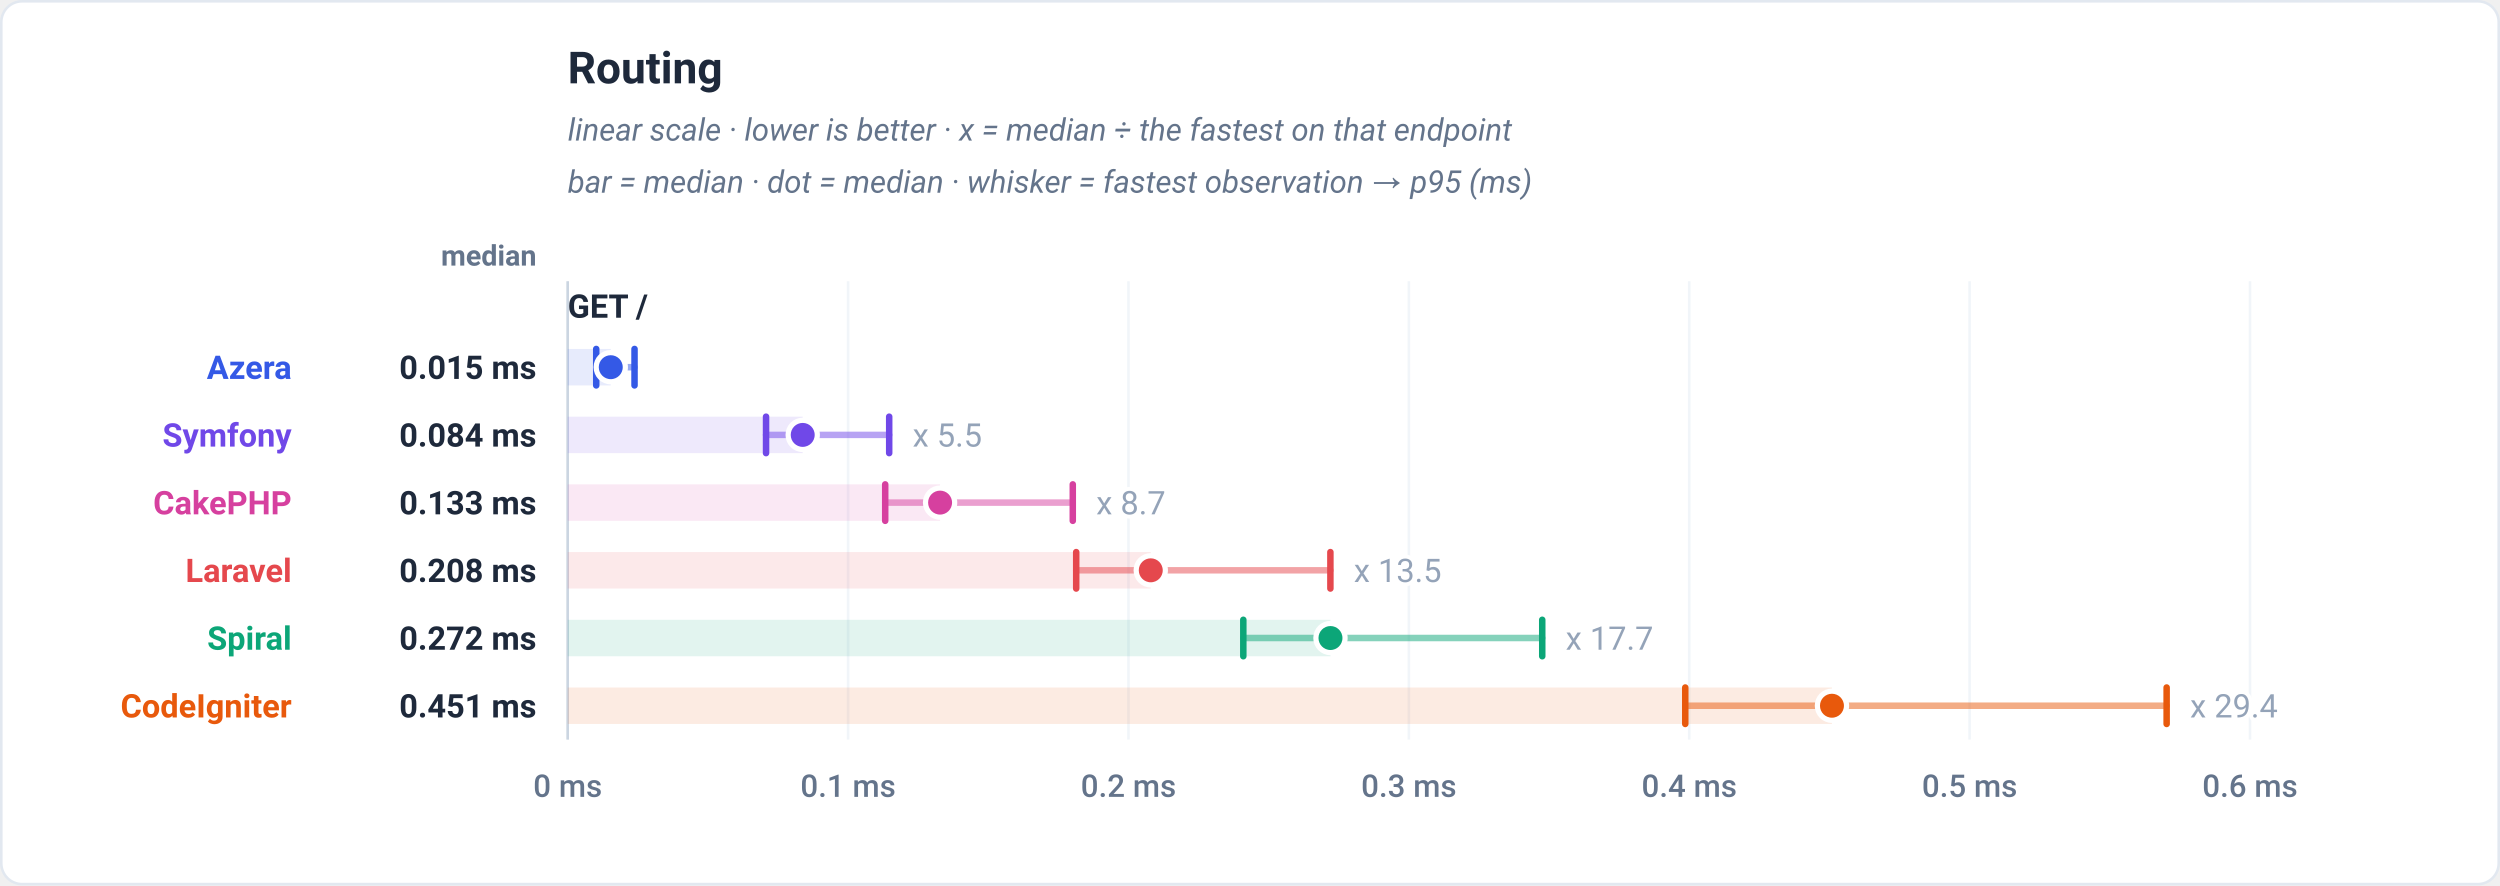
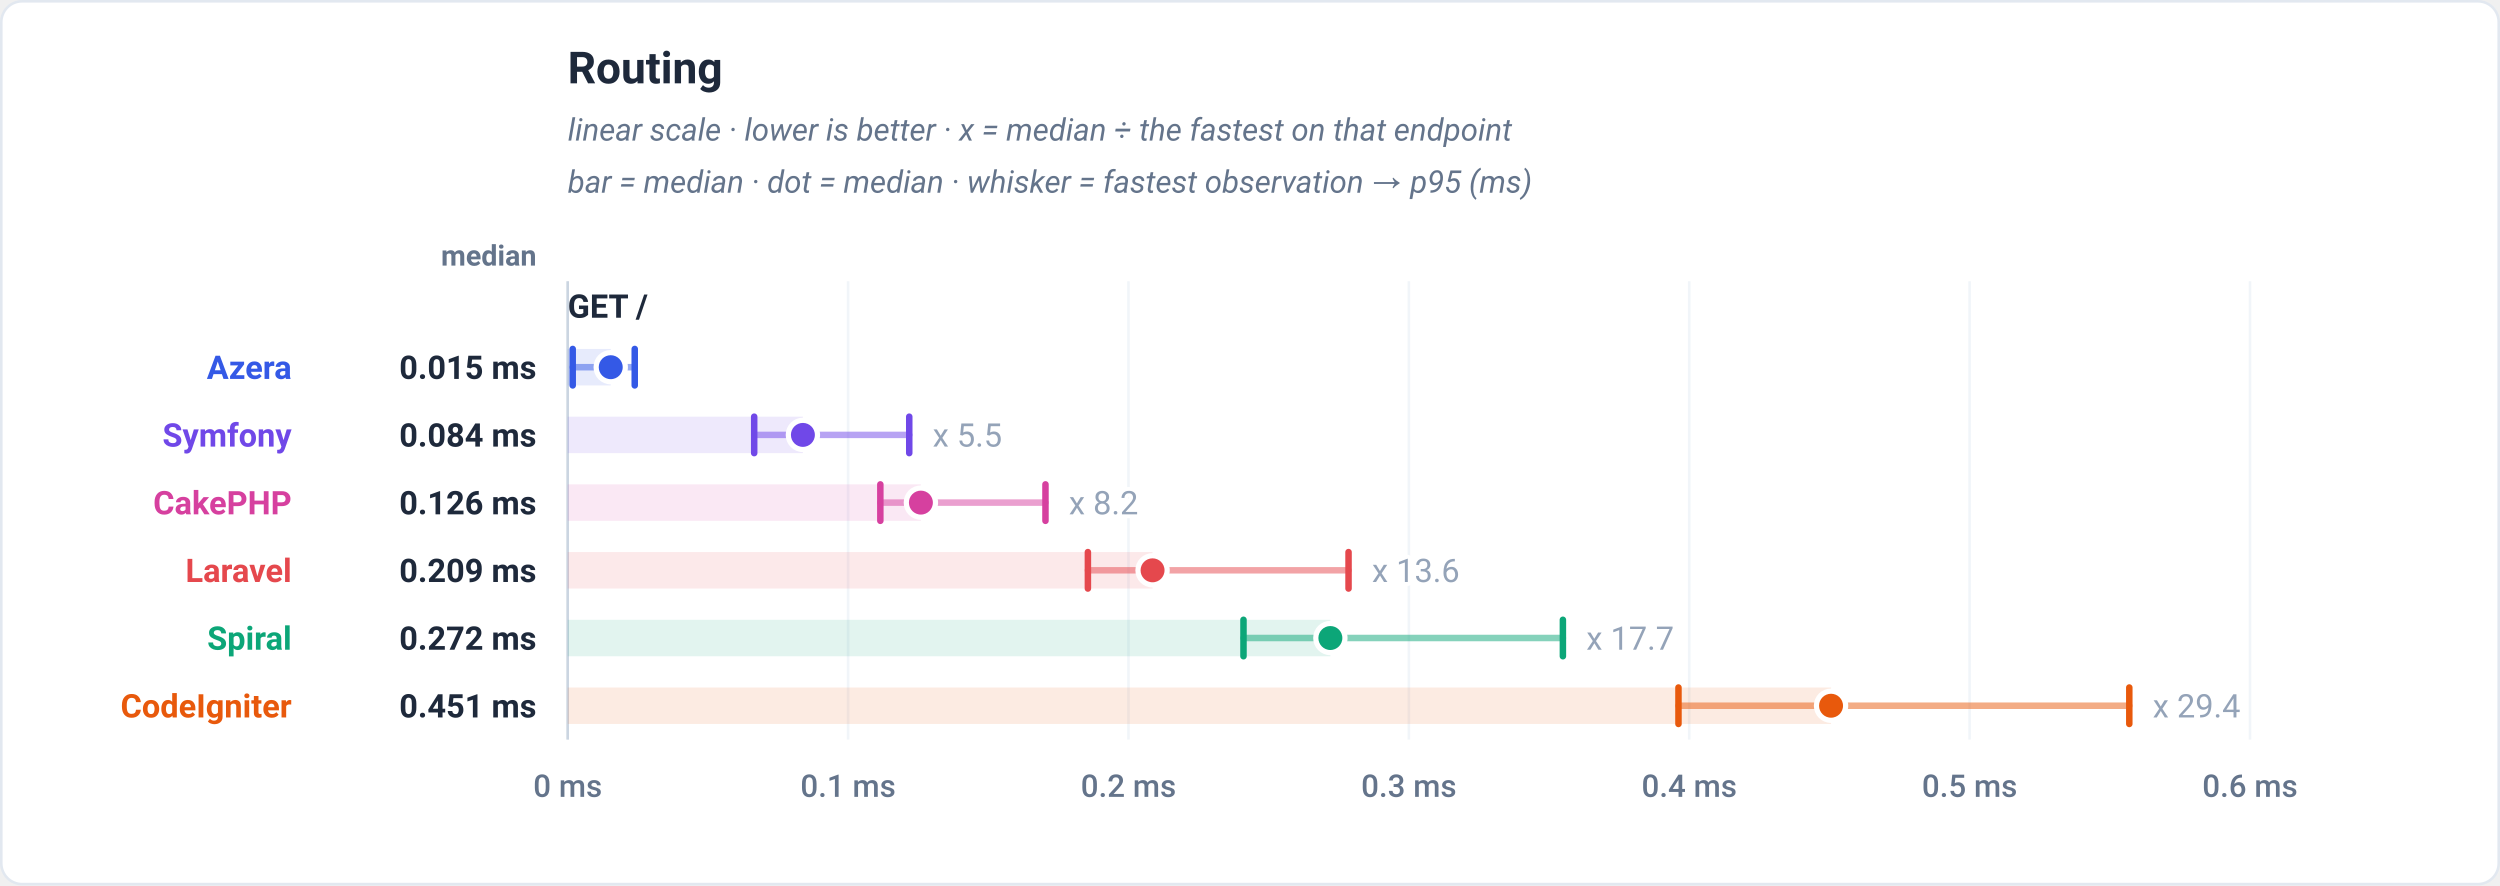
<svg xmlns="http://www.w3.org/2000/svg" viewBox="0 0 960 340" width="960" height="340" role="img" font-family="-apple-system,BlinkMacSystemFont,'Segoe UI',Roboto,Helvetica,Arial,sans-serif">
  <rect x="0.5" y="0.5" width="959" height="339" rx="8" fill="#ffffff" stroke="#e2e8f0" />
  <text x="218" y="32" font-family="-apple-system,BlinkMacSystemFont,'Segoe UI',Roboto,Helvetica,Arial,sans-serif" font-size="17" font-weight="700" fill="#1e293b" text-anchor="start">Routing</text>
  <text x="218" y="54" font-family="-apple-system,BlinkMacSystemFont,'Segoe UI',Roboto,Helvetica,Arial,sans-serif" font-size="12" font-weight="400" fill="#64748b" text-anchor="start" font-style="italic">linear scale · lower is better · x = median ÷ the fastest on that endpoint</text>
  <text x="218" y="74" font-family="-apple-system,BlinkMacSystemFont,'Segoe UI',Roboto,Helvetica,Arial,sans-serif" font-size="12" font-weight="400" fill="#64748b" text-anchor="start" font-style="italic">bar = median · dot = median · whisker = fastest observation → p95 (ms)</text>
  <text x="206" y="102" font-family="-apple-system,BlinkMacSystemFont,'Segoe UI',Roboto,Helvetica,Arial,sans-serif" font-size="11" font-weight="600" fill="#64748b" text-anchor="end">median</text>
  <line x1="218" y1="108" x2="218" y2="284" stroke="#f1f5f9" stroke-width="1" />
  <text x="218" y="306" font-family="-apple-system,BlinkMacSystemFont,'Segoe UI',Roboto,Helvetica,Arial,sans-serif" font-size="12" font-weight="500" fill="#64748b" text-anchor="middle">0 ms</text>
  <line x1="325.67" y1="108" x2="325.67" y2="284" stroke="#f1f5f9" stroke-width="1" />
  <text x="325.67" y="306" font-family="-apple-system,BlinkMacSystemFont,'Segoe UI',Roboto,Helvetica,Arial,sans-serif" font-size="12" font-weight="500" fill="#64748b" text-anchor="middle">0.1 ms</text>
  <line x1="433.33" y1="108" x2="433.33" y2="284" stroke="#f1f5f9" stroke-width="1" />
  <text x="433.33" y="306" font-family="-apple-system,BlinkMacSystemFont,'Segoe UI',Roboto,Helvetica,Arial,sans-serif" font-size="12" font-weight="500" fill="#64748b" text-anchor="middle">0.2 ms</text>
  <line x1="541" y1="108" x2="541" y2="284" stroke="#f1f5f9" stroke-width="1" />
  <text x="541" y="306" font-family="-apple-system,BlinkMacSystemFont,'Segoe UI',Roboto,Helvetica,Arial,sans-serif" font-size="12" font-weight="500" fill="#64748b" text-anchor="middle">0.3 ms</text>
  <line x1="648.67" y1="108" x2="648.67" y2="284" stroke="#f1f5f9" stroke-width="1" />
  <text x="648.67" y="306" font-family="-apple-system,BlinkMacSystemFont,'Segoe UI',Roboto,Helvetica,Arial,sans-serif" font-size="12" font-weight="500" fill="#64748b" text-anchor="middle">0.4 ms</text>
  <line x1="756.33" y1="108" x2="756.33" y2="284" stroke="#f1f5f9" stroke-width="1" />
  <text x="756.33" y="306" font-family="-apple-system,BlinkMacSystemFont,'Segoe UI',Roboto,Helvetica,Arial,sans-serif" font-size="12" font-weight="500" fill="#64748b" text-anchor="middle">0.5 ms</text>
  <line x1="864" y1="108" x2="864" y2="284" stroke="#f1f5f9" stroke-width="1" />
  <text x="864" y="306" font-family="-apple-system,BlinkMacSystemFont,'Segoe UI',Roboto,Helvetica,Arial,sans-serif" font-size="12" font-weight="500" fill="#64748b" text-anchor="middle">0.6 ms</text>
  <line x1="218" y1="108" x2="218" y2="284" stroke="#cbd5e1" stroke-width="1" />
  <text x="218" y="122" font-family="-apple-system,BlinkMacSystemFont,'Segoe UI',Roboto,Helvetica,Arial,sans-serif" font-size="12.5" font-weight="700" fill="#1e293b" text-anchor="start">GET /</text>
-   <rect x="218" y="134" width="16.53" height="14" fill="#3459e6" fill-opacity="0.12" />
-   <line x1="228.95" y1="141" x2="243.66" y2="141" stroke="#3459e6" stroke-width="2.5" stroke-linecap="round" opacity="0.5" />
-   <line x1="228.95" y1="134" x2="228.95" y2="148" stroke="#3459e6" stroke-width="2.5" stroke-linecap="round" />
-   <line x1="243.66" y1="134" x2="243.66" y2="148" stroke="#3459e6" stroke-width="2.5" stroke-linecap="round" />
-   <circle cx="234.53" cy="141" r="5.6" fill="#3459e6" stroke="#ffffff" stroke-width="2" />
+   <rect x="218" y="134" width="16.52" height="14" fill="#3459e6" fill-opacity="0.12" />
+   <line x1="219.92" y1="141" x2="243.74" y2="141" stroke="#3459e6" stroke-width="2.5" stroke-linecap="round" opacity="0.5" />
+   <line x1="219.92" y1="134" x2="219.92" y2="148" stroke="#3459e6" stroke-width="2.5" stroke-linecap="round" />
+   <line x1="243.74" y1="134" x2="243.74" y2="148" stroke="#3459e6" stroke-width="2.5" stroke-linecap="round" />
+   <circle cx="234.52" cy="141" r="5.6" fill="#3459e6" stroke="#ffffff" stroke-width="2" />
  <text x="112" y="145.5" font-family="-apple-system,BlinkMacSystemFont,'Segoe UI',Roboto,Helvetica,Arial,sans-serif" font-size="12.5" font-weight="700" fill="#3459e6" text-anchor="end">Azera</text>
  <text x="206" y="145.5" font-family="-apple-system,BlinkMacSystemFont,'Segoe UI',Roboto,Helvetica,Arial,sans-serif" font-size="12.5" font-weight="700" fill="#1e293b" text-anchor="end">0.015 ms</text>
-   <rect x="218" y="160" width="90.24" height="14" fill="#7048e8" fill-opacity="0.12" />
-   <line x1="294.16" y1="167" x2="341.45" y2="167" stroke="#7048e8" stroke-width="2.5" stroke-linecap="round" opacity="0.5" />
-   <line x1="294.16" y1="160" x2="294.16" y2="174" stroke="#7048e8" stroke-width="2.5" stroke-linecap="round" />
-   <line x1="341.45" y1="160" x2="341.45" y2="174" stroke="#7048e8" stroke-width="2.5" stroke-linecap="round" />
-   <circle cx="308.24" cy="167" r="5.6" fill="#7048e8" stroke="#ffffff" stroke-width="2" />
-   <text x="350.45" y="171.5" font-family="-apple-system,BlinkMacSystemFont,'Segoe UI',Roboto,Helvetica,Arial,sans-serif" font-size="12.5" font-weight="400" fill="#94a3b8" text-anchor="start" stroke="#ffffff" stroke-width="3" paint-order="stroke" stroke-linejoin="round">x 5.5</text>
+   <rect x="218" y="160" width="90.31" height="14" fill="#7048e8" fill-opacity="0.12" />
+   <line x1="289.61" y1="167" x2="349.15" y2="167" stroke="#7048e8" stroke-width="2.5" stroke-linecap="round" opacity="0.5" />
+   <line x1="289.61" y1="160" x2="289.61" y2="174" stroke="#7048e8" stroke-width="2.5" stroke-linecap="round" />
+   <line x1="349.15" y1="160" x2="349.15" y2="174" stroke="#7048e8" stroke-width="2.5" stroke-linecap="round" />
+   <circle cx="308.31" cy="167" r="5.6" fill="#7048e8" stroke="#ffffff" stroke-width="2" />
+   <text x="358.15" y="171.5" font-family="-apple-system,BlinkMacSystemFont,'Segoe UI',Roboto,Helvetica,Arial,sans-serif" font-size="12.5" font-weight="400" fill="#94a3b8" text-anchor="start" stroke="#ffffff" stroke-width="3" paint-order="stroke" stroke-linejoin="round">x 5.5</text>
  <text x="112" y="171.5" font-family="-apple-system,BlinkMacSystemFont,'Segoe UI',Roboto,Helvetica,Arial,sans-serif" font-size="12.5" font-weight="700" fill="#7048e8" text-anchor="end">Symfony</text>
  <text x="206" y="171.5" font-family="-apple-system,BlinkMacSystemFont,'Segoe UI',Roboto,Helvetica,Arial,sans-serif" font-size="12.5" font-weight="700" fill="#1e293b" text-anchor="end">0.084 ms</text>
-   <rect x="218" y="186" width="142.99" height="14" fill="#d6409f" fill-opacity="0.12" />
-   <line x1="339.92" y1="193" x2="411.95" y2="193" stroke="#d6409f" stroke-width="2.5" stroke-linecap="round" opacity="0.5" />
-   <line x1="339.92" y1="186" x2="339.92" y2="200" stroke="#d6409f" stroke-width="2.5" stroke-linecap="round" />
-   <line x1="411.95" y1="186" x2="411.95" y2="200" stroke="#d6409f" stroke-width="2.5" stroke-linecap="round" />
-   <circle cx="360.99" cy="193" r="5.6" fill="#d6409f" stroke="#ffffff" stroke-width="2" />
-   <text x="420.95" y="197.5" font-family="-apple-system,BlinkMacSystemFont,'Segoe UI',Roboto,Helvetica,Arial,sans-serif" font-size="12.5" font-weight="400" fill="#94a3b8" text-anchor="start" stroke="#ffffff" stroke-width="3" paint-order="stroke" stroke-linejoin="round">x 8.7</text>
+   <rect x="218" y="186" width="135.62" height="14" fill="#d6409f" fill-opacity="0.12" />
+   <line x1="338.05" y1="193" x2="401.46" y2="193" stroke="#d6409f" stroke-width="2.5" stroke-linecap="round" opacity="0.5" />
+   <line x1="338.05" y1="186" x2="338.05" y2="200" stroke="#d6409f" stroke-width="2.5" stroke-linecap="round" />
+   <line x1="401.46" y1="186" x2="401.46" y2="200" stroke="#d6409f" stroke-width="2.5" stroke-linecap="round" />
+   <circle cx="353.62" cy="193" r="5.6" fill="#d6409f" stroke="#ffffff" stroke-width="2" />
+   <text x="410.46" y="197.5" font-family="-apple-system,BlinkMacSystemFont,'Segoe UI',Roboto,Helvetica,Arial,sans-serif" font-size="12.5" font-weight="400" fill="#94a3b8" text-anchor="start" stroke="#ffffff" stroke-width="3" paint-order="stroke" stroke-linejoin="round">x 8.2</text>
  <text x="112" y="197.5" font-family="-apple-system,BlinkMacSystemFont,'Segoe UI',Roboto,Helvetica,Arial,sans-serif" font-size="12.5" font-weight="700" fill="#d6409f" text-anchor="end">CakePHP</text>
-   <text x="206" y="197.5" font-family="-apple-system,BlinkMacSystemFont,'Segoe UI',Roboto,Helvetica,Arial,sans-serif" font-size="12.5" font-weight="700" fill="#1e293b" text-anchor="end">0.133 ms</text>
-   <rect x="218" y="212" width="223.89" height="14" fill="#e5484d" fill-opacity="0.12" />
-   <line x1="413.26" y1="219" x2="510.87" y2="219" stroke="#e5484d" stroke-width="2.5" stroke-linecap="round" opacity="0.5" />
-   <line x1="413.26" y1="212" x2="413.26" y2="226" stroke="#e5484d" stroke-width="2.5" stroke-linecap="round" />
-   <line x1="510.87" y1="212" x2="510.87" y2="226" stroke="#e5484d" stroke-width="2.5" stroke-linecap="round" />
-   <circle cx="441.89" cy="219" r="5.6" fill="#e5484d" stroke="#ffffff" stroke-width="2" />
-   <text x="519.87" y="223.5" font-family="-apple-system,BlinkMacSystemFont,'Segoe UI',Roboto,Helvetica,Arial,sans-serif" font-size="12.5" font-weight="400" fill="#94a3b8" text-anchor="start" stroke="#ffffff" stroke-width="3" paint-order="stroke" stroke-linejoin="round">x 13.5</text>
+   <text x="206" y="197.5" font-family="-apple-system,BlinkMacSystemFont,'Segoe UI',Roboto,Helvetica,Arial,sans-serif" font-size="12.5" font-weight="700" fill="#1e293b" text-anchor="end">0.126 ms</text>
+   <rect x="218" y="212" width="224.58" height="14" fill="#e5484d" fill-opacity="0.12" />
+   <line x1="417.75" y1="219" x2="517.84" y2="219" stroke="#e5484d" stroke-width="2.5" stroke-linecap="round" opacity="0.5" />
+   <line x1="417.75" y1="212" x2="417.75" y2="226" stroke="#e5484d" stroke-width="2.5" stroke-linecap="round" />
+   <line x1="517.84" y1="212" x2="517.84" y2="226" stroke="#e5484d" stroke-width="2.5" stroke-linecap="round" />
+   <circle cx="442.58" cy="219" r="5.6" fill="#e5484d" stroke="#ffffff" stroke-width="2" />
+   <text x="526.84" y="223.5" font-family="-apple-system,BlinkMacSystemFont,'Segoe UI',Roboto,Helvetica,Arial,sans-serif" font-size="12.5" font-weight="400" fill="#94a3b8" text-anchor="start" stroke="#ffffff" stroke-width="3" paint-order="stroke" stroke-linejoin="round">x 13.6</text>
  <text x="112" y="223.5" font-family="-apple-system,BlinkMacSystemFont,'Segoe UI',Roboto,Helvetica,Arial,sans-serif" font-size="12.5" font-weight="700" fill="#e5484d" text-anchor="end">Laravel</text>
-   <text x="206" y="223.5" font-family="-apple-system,BlinkMacSystemFont,'Segoe UI',Roboto,Helvetica,Arial,sans-serif" font-size="12.5" font-weight="700" fill="#1e293b" text-anchor="end">0.208 ms</text>
-   <rect x="218" y="238" width="292.9" height="14" fill="#0ca678" fill-opacity="0.12" />
-   <line x1="477.43" y1="245" x2="592.22" y2="245" stroke="#0ca678" stroke-width="2.5" stroke-linecap="round" opacity="0.5" />
-   <line x1="477.43" y1="238" x2="477.43" y2="252" stroke="#0ca678" stroke-width="2.5" stroke-linecap="round" />
-   <line x1="592.22" y1="238" x2="592.22" y2="252" stroke="#0ca678" stroke-width="2.5" stroke-linecap="round" />
-   <circle cx="510.9" cy="245" r="5.6" fill="#0ca678" stroke="#ffffff" stroke-width="2" />
-   <text x="601.22" y="249.5" font-family="-apple-system,BlinkMacSystemFont,'Segoe UI',Roboto,Helvetica,Arial,sans-serif" font-size="12.5" font-weight="400" fill="#94a3b8" text-anchor="start" stroke="#ffffff" stroke-width="3" paint-order="stroke" stroke-linejoin="round">x 17.7</text>
+   <text x="206" y="223.5" font-family="-apple-system,BlinkMacSystemFont,'Segoe UI',Roboto,Helvetica,Arial,sans-serif" font-size="12.5" font-weight="700" fill="#1e293b" text-anchor="end">0.209 ms</text>
+   <rect x="218" y="238" width="292.86" height="14" fill="#0ca678" fill-opacity="0.12" />
+   <line x1="477.5" y1="245" x2="600.15" y2="245" stroke="#0ca678" stroke-width="2.5" stroke-linecap="round" opacity="0.5" />
+   <line x1="477.5" y1="238" x2="477.5" y2="252" stroke="#0ca678" stroke-width="2.5" stroke-linecap="round" />
+   <line x1="600.15" y1="238" x2="600.15" y2="252" stroke="#0ca678" stroke-width="2.5" stroke-linecap="round" />
+   <circle cx="510.86" cy="245" r="5.6" fill="#0ca678" stroke="#ffffff" stroke-width="2" />
+   <text x="609.15" y="249.5" font-family="-apple-system,BlinkMacSystemFont,'Segoe UI',Roboto,Helvetica,Arial,sans-serif" font-size="12.5" font-weight="400" fill="#94a3b8" text-anchor="start" stroke="#ffffff" stroke-width="3" paint-order="stroke" stroke-linejoin="round">x 17.7</text>
  <text x="112" y="249.5" font-family="-apple-system,BlinkMacSystemFont,'Segoe UI',Roboto,Helvetica,Arial,sans-serif" font-size="12.5" font-weight="700" fill="#0ca678" text-anchor="end">Spiral</text>
  <text x="206" y="249.5" font-family="-apple-system,BlinkMacSystemFont,'Segoe UI',Roboto,Helvetica,Arial,sans-serif" font-size="12.5" font-weight="700" fill="#1e293b" text-anchor="end">0.272 ms</text>
-   <rect x="218" y="264" width="485.47" height="14" fill="#e8590c" fill-opacity="0.12" />
-   <line x1="647.14" y1="271" x2="831.99" y2="271" stroke="#e8590c" stroke-width="2.5" stroke-linecap="round" opacity="0.5" />
-   <line x1="647.14" y1="264" x2="647.14" y2="278" stroke="#e8590c" stroke-width="2.5" stroke-linecap="round" />
-   <line x1="831.99" y1="264" x2="831.99" y2="278" stroke="#e8590c" stroke-width="2.5" stroke-linecap="round" />
-   <circle cx="703.47" cy="271" r="5.6" fill="#e8590c" stroke="#ffffff" stroke-width="2" />
-   <text x="840.99" y="275.5" font-family="-apple-system,BlinkMacSystemFont,'Segoe UI',Roboto,Helvetica,Arial,sans-serif" font-size="12.5" font-weight="400" fill="#94a3b8" text-anchor="start" stroke="#ffffff" stroke-width="3" paint-order="stroke" stroke-linejoin="round">x 29.4</text>
+   <rect x="218" y="264" width="485.12" height="14" fill="#e8590c" fill-opacity="0.12" />
+   <line x1="644.53" y1="271" x2="817.65" y2="271" stroke="#e8590c" stroke-width="2.5" stroke-linecap="round" opacity="0.5" />
+   <line x1="644.53" y1="264" x2="644.53" y2="278" stroke="#e8590c" stroke-width="2.5" stroke-linecap="round" />
+   <line x1="817.65" y1="264" x2="817.65" y2="278" stroke="#e8590c" stroke-width="2.5" stroke-linecap="round" />
+   <circle cx="703.12" cy="271" r="5.6" fill="#e8590c" stroke="#ffffff" stroke-width="2" />
+   <text x="826.65" y="275.5" font-family="-apple-system,BlinkMacSystemFont,'Segoe UI',Roboto,Helvetica,Arial,sans-serif" font-size="12.5" font-weight="400" fill="#94a3b8" text-anchor="start" stroke="#ffffff" stroke-width="3" paint-order="stroke" stroke-linejoin="round">x 29.4</text>
  <text x="112" y="275.5" font-family="-apple-system,BlinkMacSystemFont,'Segoe UI',Roboto,Helvetica,Arial,sans-serif" font-size="12.5" font-weight="700" fill="#e8590c" text-anchor="end">CodeIgniter</text>
  <text x="206" y="275.5" font-family="-apple-system,BlinkMacSystemFont,'Segoe UI',Roboto,Helvetica,Arial,sans-serif" font-size="12.5" font-weight="700" fill="#1e293b" text-anchor="end">0.451 ms</text>
</svg>
